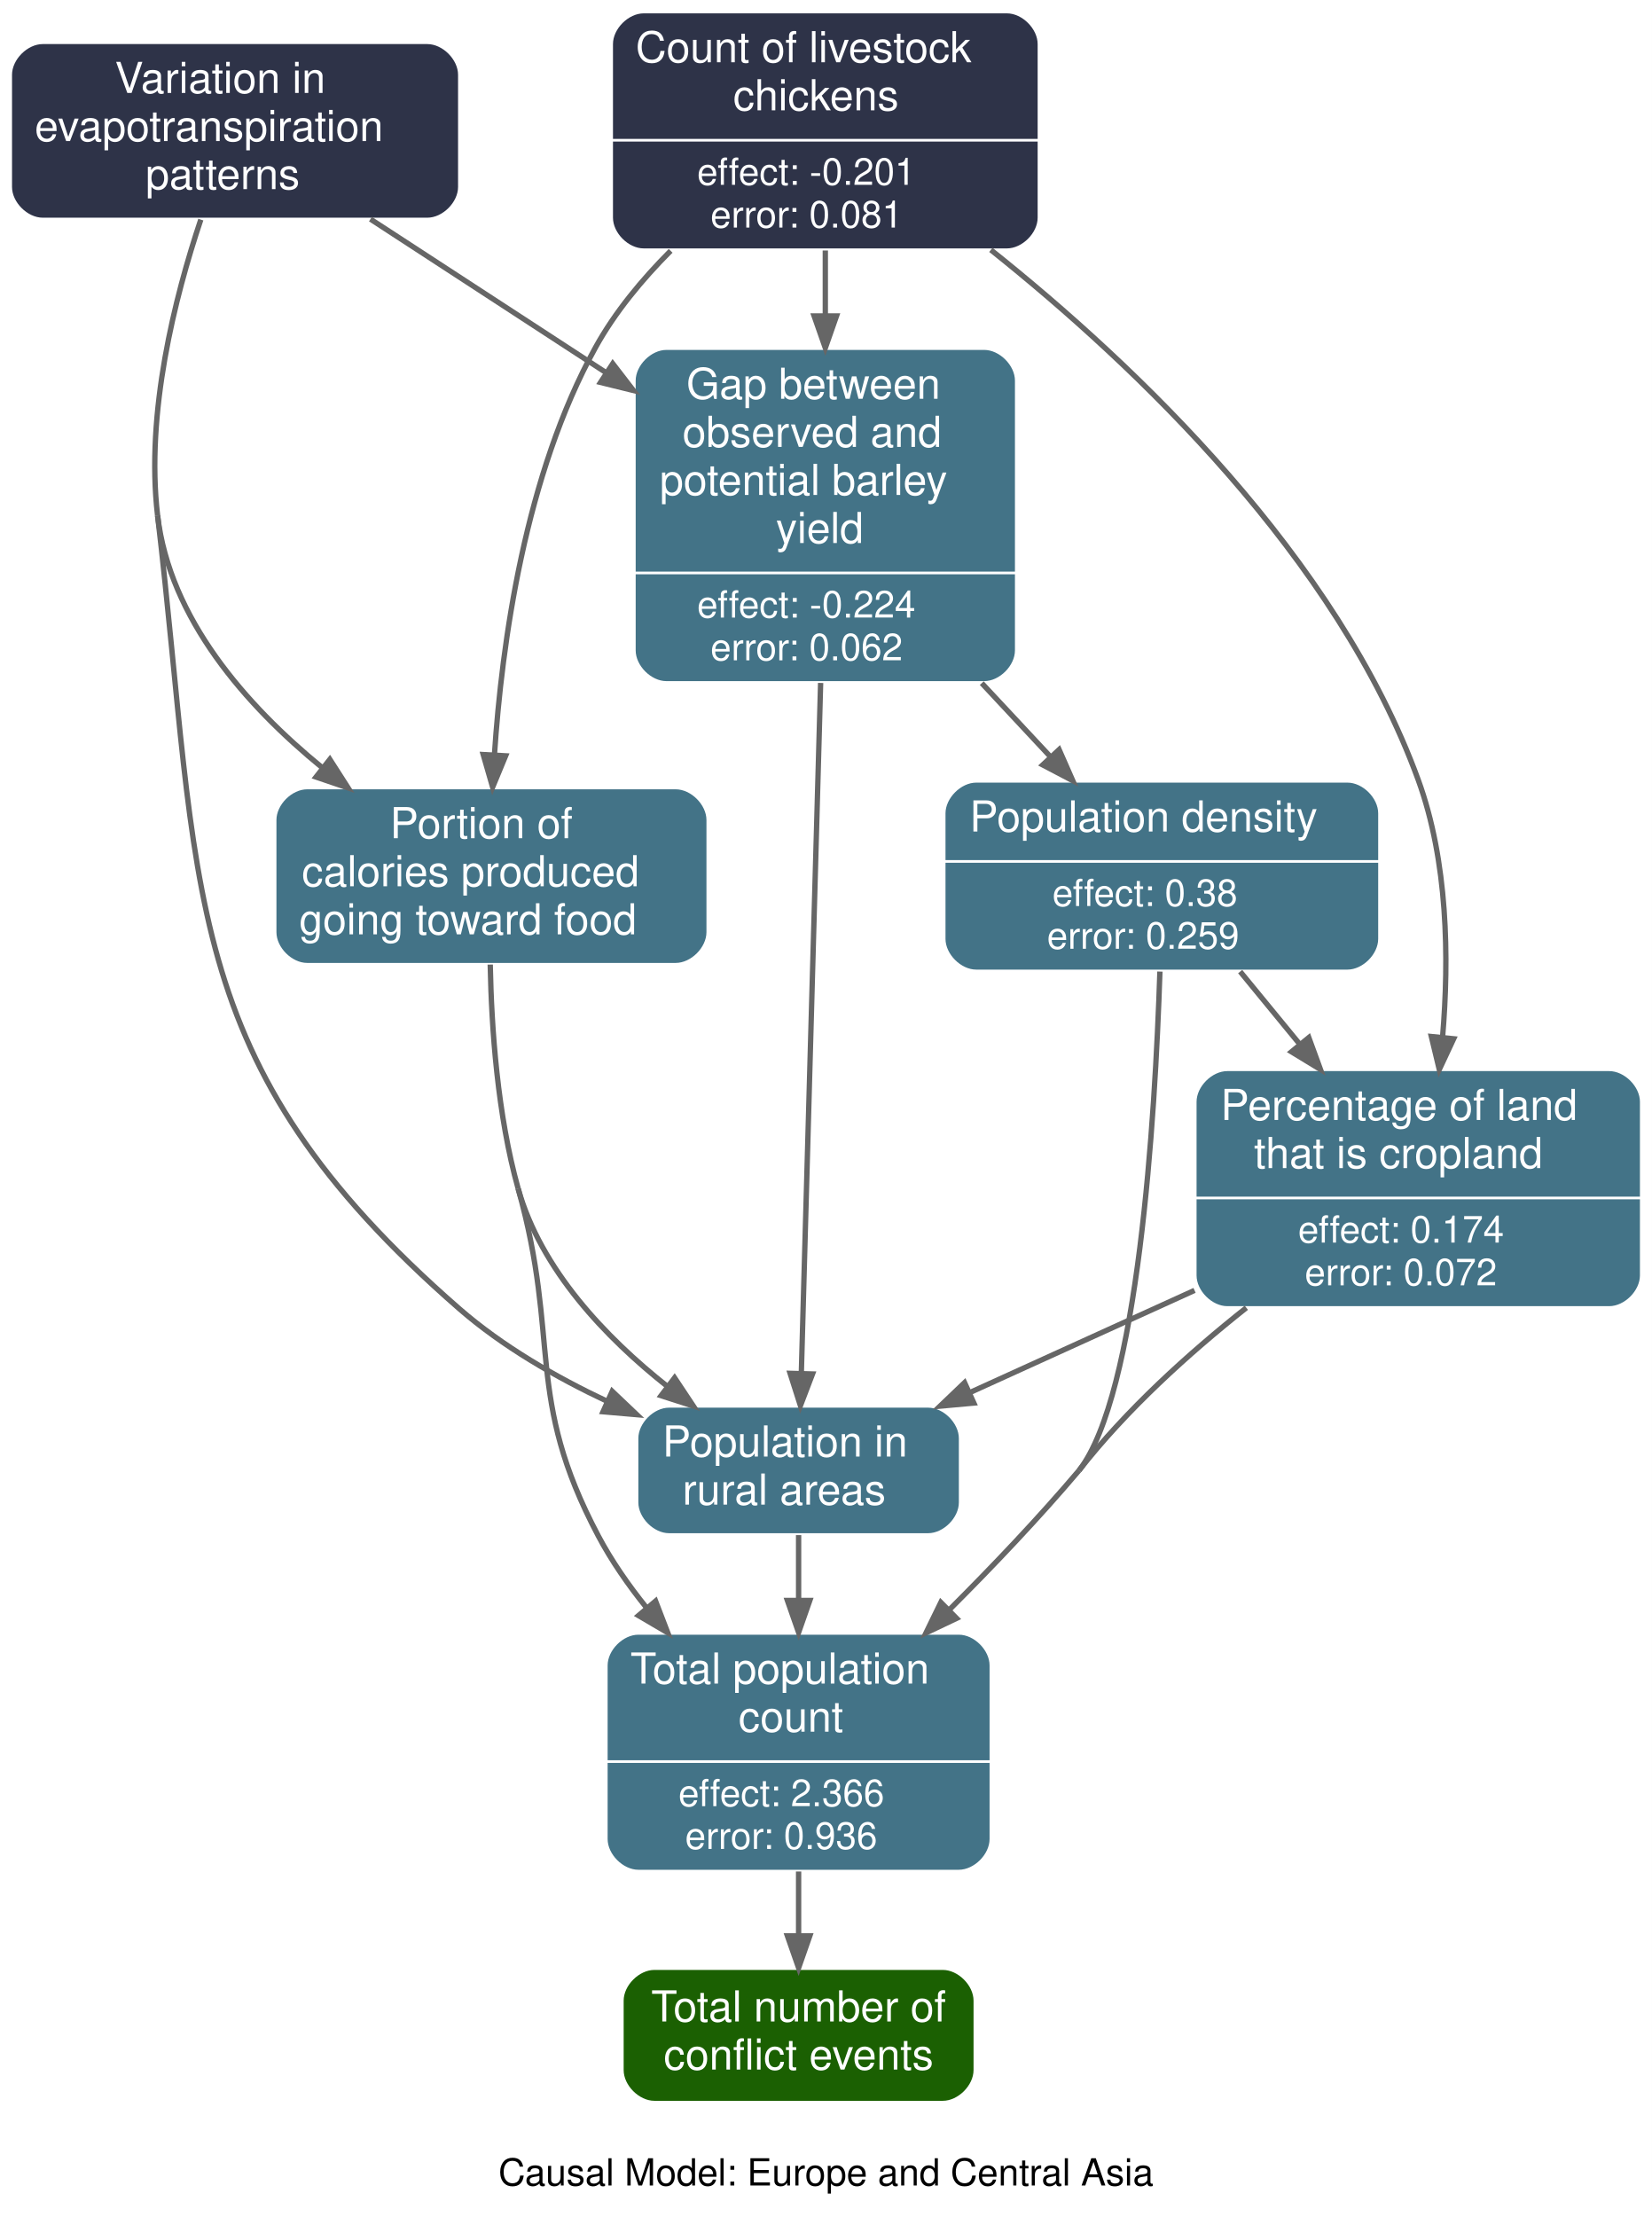
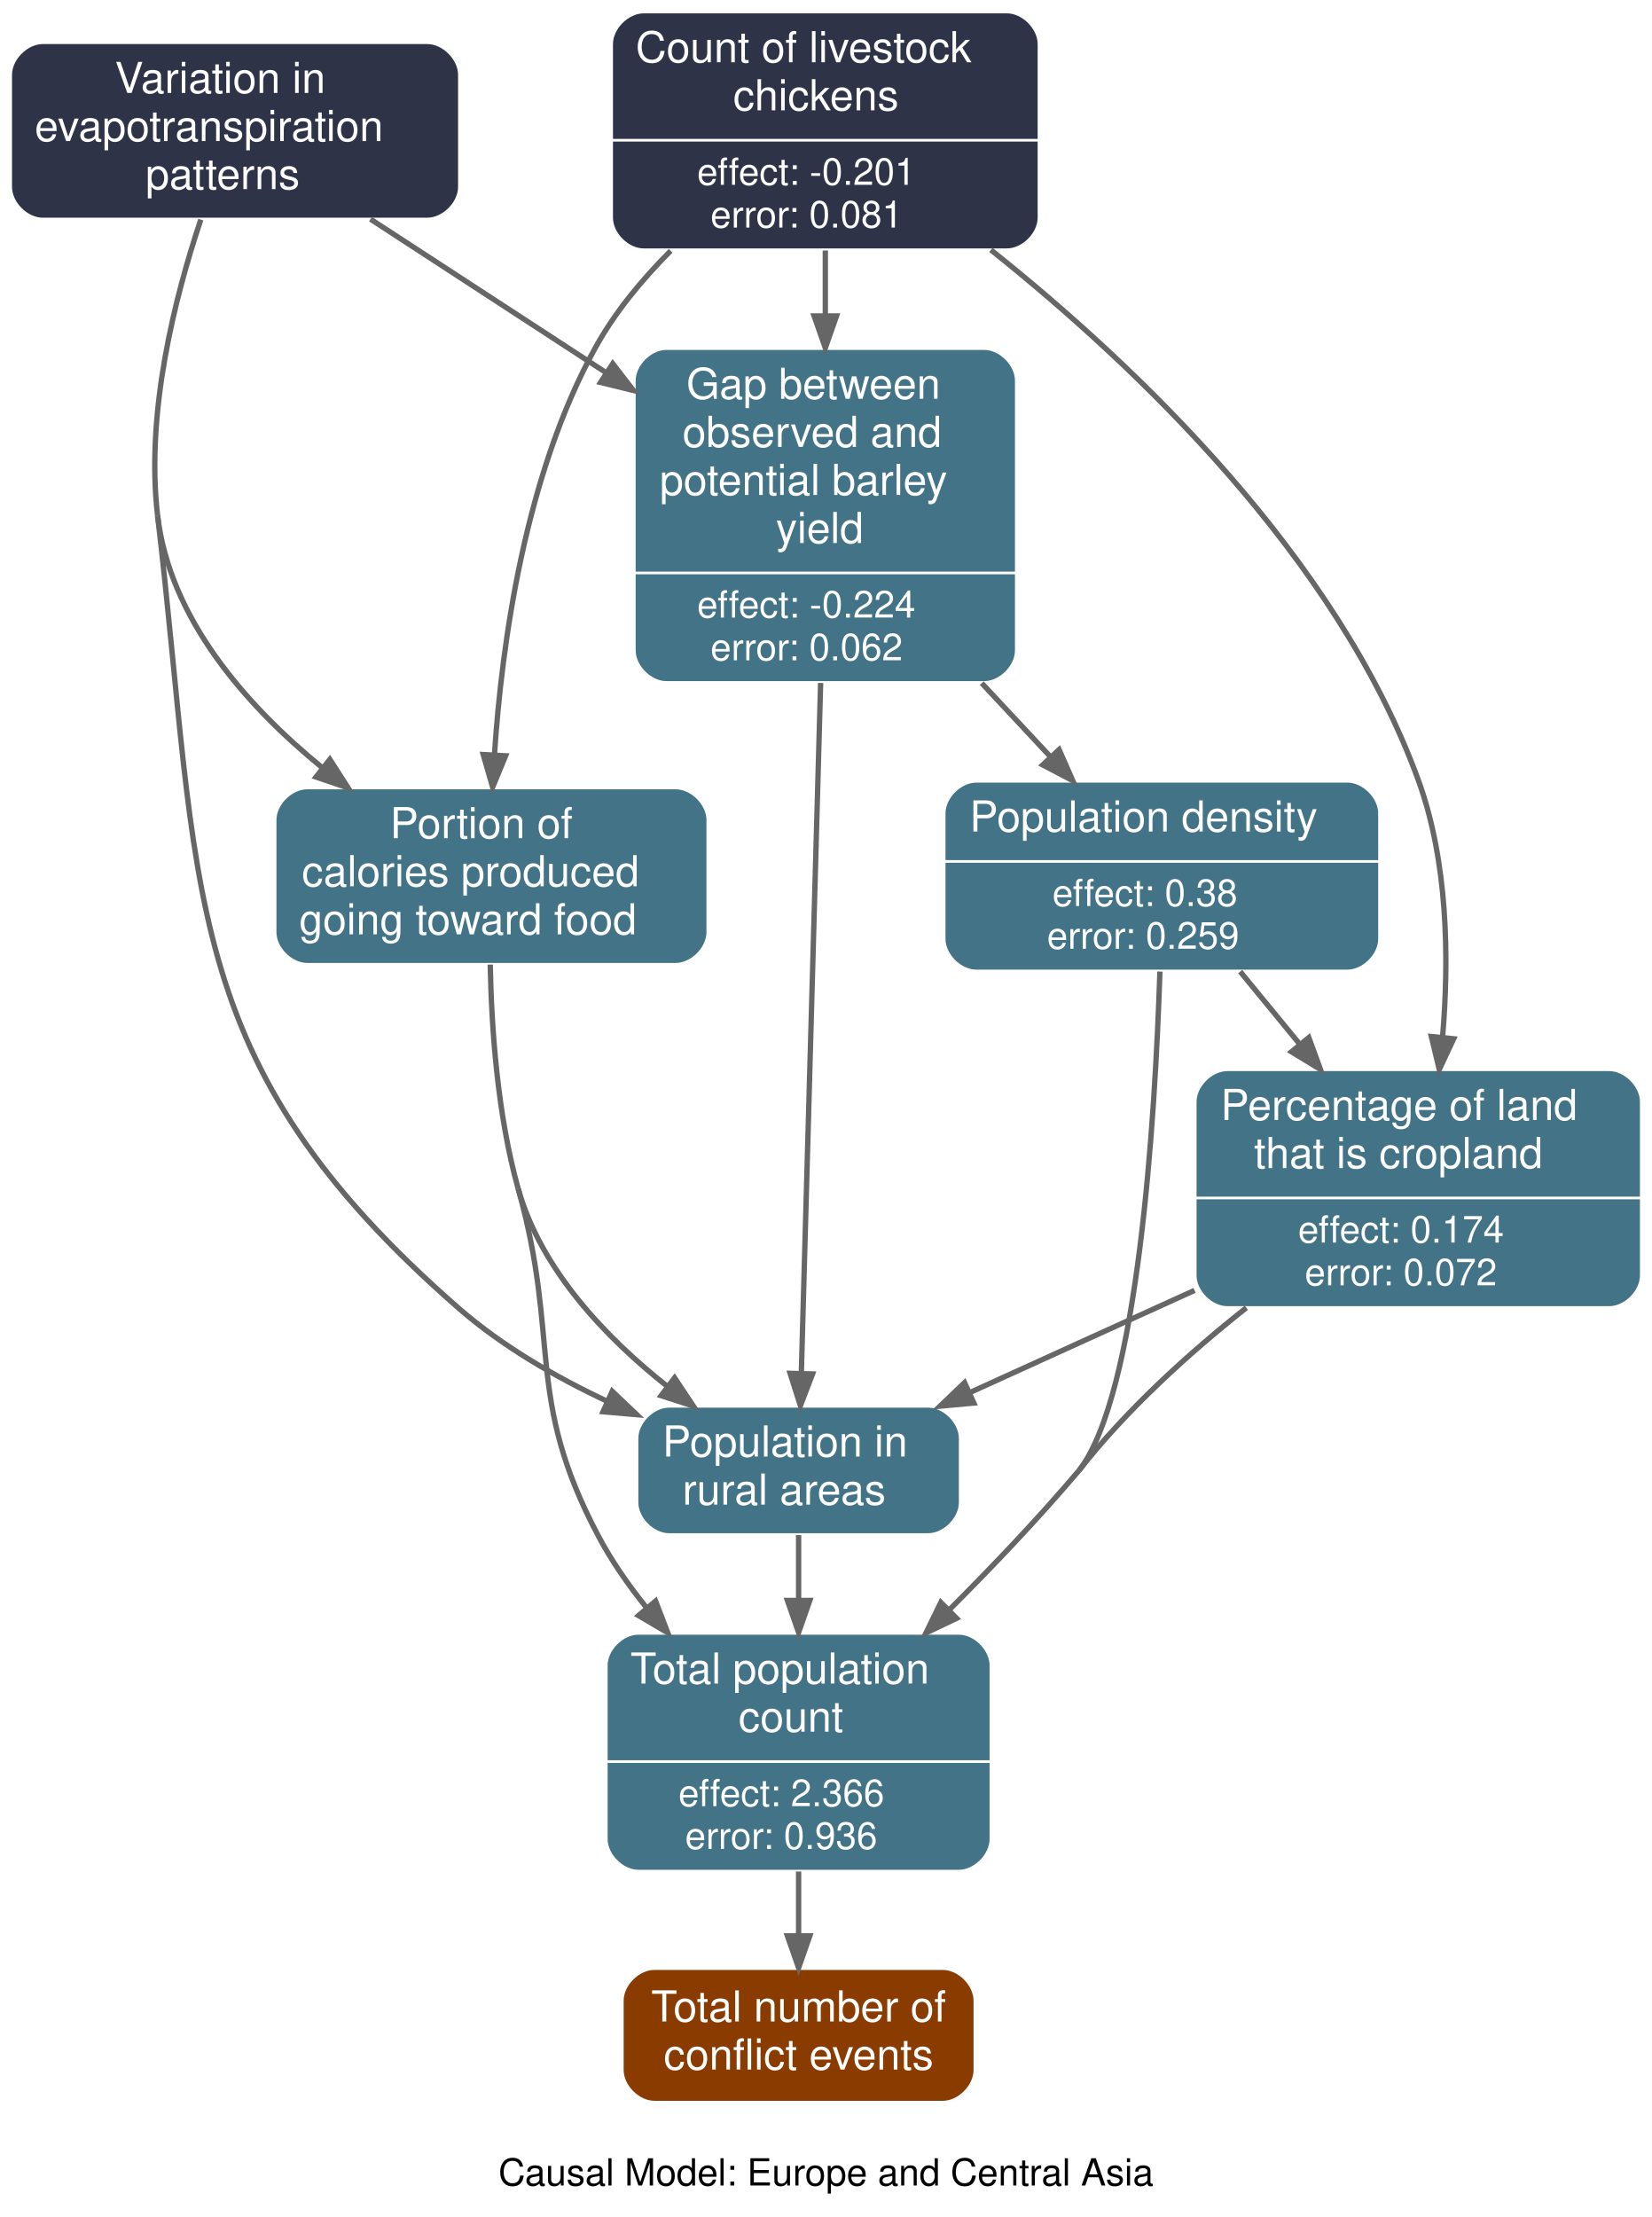
<svg xmlns="http://www.w3.org/2000/svg" width="" height="" viewBox="0.00 0.00 618.50 830.00" preserveAspectRatio="xMinYMin">
  <g id="graph0" class="graph" transform="scale(1 1) rotate(0) translate(4 826)">
    <polygon fill="#ffffff" stroke="transparent" points="-4,4 -4,-826 614.5,-826 614.5,4 -4,4" />
    <text text-anchor="middle" x="305.25" y="-7.8" font-family="Helvetica, Arial, sans-serif" font-size="14.00" fill="#000000">Causal Model: Europe and Central Asia</text>
    <g id="node1" class="node rankA">
      <path fill="none" stroke="#000000" d="M12,-744C12,-744 156,-744 156,-744 162,-744 168,-750 168,-756 168,-756 168,-798 168,-798 168,-804 162,-810 156,-810 156,-810 12,-810 12,-810 6,-810 0,-804 0,-798 0,-798 0,-756 0,-756 0,-750 6,-744 12,-744" />
      <text text-anchor="start" x="39" y="-791.2" font-family="Helvetica, Arial, sans-serif" font-size="16.00" fill="#000000">Variation in</text>
      <text text-anchor="start" x="9" y="-773.2" font-family="Helvetica, Arial, sans-serif" font-size="16.00" fill="#000000">evapotranspiration</text>
      <text text-anchor="start" x="50.5" y="-755.2" font-family="Helvetica, Arial, sans-serif" font-size="16.00" fill="#000000">patterns</text>
    </g>
    <g id="node3" class="node rankB">
      <path fill="none" stroke="#000000" d="M245.5,-570.5C245.5,-570.5 364.5,-570.5 364.5,-570.5 370.5,-570.5 376.5,-576.5 376.5,-582.5 376.5,-582.5 376.5,-683.5 376.5,-683.5 376.5,-689.5 370.5,-695.5 364.5,-695.5 364.5,-695.5 245.5,-695.5 245.5,-695.5 239.5,-695.5 233.5,-689.5 233.5,-683.5 233.5,-683.5 233.5,-582.5 233.5,-582.5 233.5,-576.5 239.5,-570.5 245.5,-570.5" />
      <text text-anchor="start" x="253" y="-676.7" font-family="Helvetica, Arial, sans-serif" font-size="16.00" fill="#000000">Gap between</text>
      <text text-anchor="start" x="251.5" y="-658.7" font-family="Helvetica, Arial, sans-serif" font-size="16.00" fill="#000000">observed and</text>
      <text text-anchor="start" x="243" y="-640.7" font-family="Helvetica, Arial, sans-serif" font-size="16.00" fill="#000000">potential barley</text>
      <text text-anchor="start" x="286.5" y="-622.7" font-family="Helvetica, Arial, sans-serif" font-size="16.00" fill="#000000">yield</text>
      <polyline fill="none" stroke="#000000" points="233.5,-611.5 376.5,-611.5 " />
      <text text-anchor="start" x="257" y="-594.8" font-family="Helvetica, Arial, sans-serif" font-size="14.00" fill="#000000">effect: -0.224</text>
      <text text-anchor="start" x="262" y="-578.8" font-family="Helvetica, Arial, sans-serif" font-size="14.00" fill="#000000">error: 0.062</text>
    </g>
    <g id="edge1" class="edge">
      <path fill="none" stroke="#666666" stroke-width="2" d="M134.702,-743.963C160.807,-726.954 193.283,-705.793 222.854,-686.525" />
      <polygon fill="#666666" stroke="#666666" stroke-width="2" points="225.416,-689.869 233.177,-679.798 220.83,-682.831 225.416,-689.869" />
    </g>
    <g id="node4" class="node rankB">
      <path fill="none" stroke="#000000" d="M246.5,-251.5C246.5,-251.5 343.5,-251.5 343.5,-251.5 349.5,-251.5 355.5,-257.5 355.5,-263.5 355.5,-263.5 355.5,-287.5 355.5,-287.5 355.5,-293.5 349.5,-299.5 343.5,-299.5 343.5,-299.5 246.5,-299.5 246.5,-299.5 240.5,-299.5 234.5,-293.5 234.5,-287.5 234.5,-287.5 234.5,-263.5 234.5,-263.5 234.5,-257.5 240.5,-251.5 246.5,-251.5" />
      <text text-anchor="start" x="244" y="-280.7" font-family="Helvetica, Arial, sans-serif" font-size="16.00" fill="#000000">Population in</text>
      <text text-anchor="start" x="251.5" y="-262.7" font-family="Helvetica, Arial, sans-serif" font-size="16.00" fill="#000000">rural areas</text>
    </g>
    <g id="edge2" class="edge">
      <path fill="none" stroke="#666666" stroke-width="2" d="M71.186,-743.786C61.461,-714.757 50.474,-671.369 55,-633" />
      <path fill="none" stroke="#666666" stroke-width="2" d="M55,-633C71.546,-492.741 61.491,-428.747 168,-336 184.165,-321.924 204.172,-310.389 223.488,-301.307" />
      <polygon fill="#666666" stroke="#666666" stroke-width="2" points="225.215,-305.135 234.431,-296.378 221.765,-297.476 225.215,-305.135" />
    </g>
    <g id="node8" class="node rankB">
      <path fill="none" stroke="#000000" d="M111,-465C111,-465 249,-465 249,-465 255,-465 261,-471 261,-477 261,-477 261,-519 261,-519 261,-525 255,-531 249,-531 249,-531 111,-531 111,-531 105,-531 99,-525 99,-519 99,-519 99,-477 99,-477 99,-471 105,-465 111,-465" />
      <text text-anchor="start" x="142" y="-512.2" font-family="Helvetica, Arial, sans-serif" font-size="16.00" fill="#000000">Portion of</text>
      <text text-anchor="start" x="109" y="-494.2" font-family="Helvetica, Arial, sans-serif" font-size="16.00" fill="#000000">calories produced</text>
      <text text-anchor="start" x="108" y="-476.2" font-family="Helvetica, Arial, sans-serif" font-size="16.00" fill="#000000">going toward food</text>
    </g>
    <g id="edge3" class="edge">
      <path fill="none" stroke="#666666" stroke-width="2" d="M55,-633C59.556,-594.383 88.046,-561.965 116.677,-538.583" />
      <polygon fill="#666666" stroke="#666666" stroke-width="2" points="119.498,-541.709 126.357,-531.004 114.319,-535.095 119.498,-541.709" />
    </g>
    <g id="node2" class="node rankA">
      <path fill="none" stroke="#000000" d="M237,-732.5C237,-732.5 373,-732.5 373,-732.5 379,-732.5 385,-738.5 385,-744.5 385,-744.5 385,-809.5 385,-809.5 385,-815.5 379,-821.5 373,-821.5 373,-821.5 237,-821.5 237,-821.5 231,-821.5 225,-815.5 225,-809.5 225,-809.5 225,-744.5 225,-744.5 225,-738.5 231,-732.5 237,-732.5" />
      <text text-anchor="start" x="234" y="-802.7" font-family="Helvetica, Arial, sans-serif" font-size="16.00" fill="#000000">Count of livestock</text>
      <text text-anchor="start" x="270.5" y="-784.7" font-family="Helvetica, Arial, sans-serif" font-size="16.00" fill="#000000">chickens</text>
      <polyline fill="none" stroke="#000000" points="225,-773.5 385,-773.5 " />
      <text text-anchor="start" x="257" y="-756.8" font-family="Helvetica, Arial, sans-serif" font-size="14.00" fill="#000000">effect: -0.201</text>
      <text text-anchor="start" x="262" y="-740.8" font-family="Helvetica, Arial, sans-serif" font-size="14.00" fill="#000000">error: 0.081</text>
    </g>
    <g id="edge4" class="edge">
      <path fill="none" stroke="#666666" stroke-width="2" d="M305,-732.227C305,-724.461 305,-716.199 305,-707.886" />
      <polygon fill="#666666" stroke="#666666" stroke-width="2" points="309.2,-707.722 305,-695.722 300.8,-707.722 309.2,-707.722" />
    </g>
    <g id="node5" class="node rankB">
      <path fill="none" stroke="#000000" d="M455.5,-336.5C455.5,-336.5 598.5,-336.5 598.5,-336.5 604.5,-336.5 610.5,-342.5 610.5,-348.5 610.5,-348.5 610.5,-413.5 610.5,-413.5 610.5,-419.5 604.5,-425.5 598.5,-425.5 598.5,-425.5 455.5,-425.5 455.5,-425.5 449.5,-425.5 443.5,-419.5 443.5,-413.5 443.5,-413.5 443.5,-348.5 443.5,-348.5 443.5,-342.5 449.5,-336.5 455.5,-336.5" />
      <text text-anchor="start" x="453" y="-406.7" font-family="Helvetica, Arial, sans-serif" font-size="16.00" fill="#000000">Percentage of land</text>
      <text text-anchor="start" x="465.5" y="-388.7" font-family="Helvetica, Arial, sans-serif" font-size="16.00" fill="#000000">that is cropland</text>
      <polyline fill="none" stroke="#000000" points="443.5,-377.5 610.5,-377.5 " />
      <text text-anchor="start" x="482" y="-360.8" font-family="Helvetica, Arial, sans-serif" font-size="14.00" fill="#000000">effect: 0.174</text>
      <text text-anchor="start" x="484.5" y="-344.8" font-family="Helvetica, Arial, sans-serif" font-size="14.00" fill="#000000">error: 0.072</text>
    </g>
    <g id="edge5" class="edge">
      <path fill="none" stroke="#666666" stroke-width="2" d="M366.986,-732.447C421.464,-688.983 496.648,-617.36 527,-534 538.093,-503.534 538.607,-467.337 536.109,-437.8" />
      <polygon fill="#666666" stroke="#666666" stroke-width="2" points="540.26,-437.103 534.876,-425.586 531.903,-437.947 540.26,-437.103" />
    </g>
    <g id="edge6" class="edge">
      <path fill="none" stroke="#666666" stroke-width="2" d="M247.094,-732.092C236.348,-721.322 226.243,-709.104 219,-696 192.603,-648.239 183.89,-585.3 181.114,-543.333" />
      <polygon fill="#666666" stroke="#666666" stroke-width="2" points="185.304,-543.035 180.442,-531.287 176.917,-543.503 185.304,-543.035" />
    </g>
    <g id="edge7" class="edge">
      <path fill="none" stroke="#666666" stroke-width="2" d="M303.247,-570.319C301.154,-495.507 297.725,-372.906 296.023,-312.086" />
      <polygon fill="#666666" stroke="#666666" stroke-width="2" points="300.212,-311.617 295.678,-299.739 291.815,-311.852 300.212,-311.617" />
    </g>
    <g id="node7" class="node rankB">
      <path fill="none" stroke="#000000" d="M361.5,-462.5C361.5,-462.5 500.5,-462.5 500.5,-462.5 506.5,-462.5 512.5,-468.5 512.5,-474.5 512.5,-474.5 512.5,-521.5 512.5,-521.5 512.5,-527.5 506.5,-533.5 500.5,-533.5 500.5,-533.5 361.5,-533.5 361.5,-533.5 355.5,-533.5 349.5,-527.5 349.5,-521.5 349.5,-521.5 349.5,-474.5 349.5,-474.5 349.5,-468.5 355.5,-462.5 361.5,-462.5" />
      <text text-anchor="start" x="359" y="-514.7" font-family="Helvetica, Arial, sans-serif" font-size="16.00" fill="#000000">Population density</text>
      <polyline fill="none" stroke="#000000" points="349.5,-503.5 512.5,-503.5 " />
      <text text-anchor="start" x="390" y="-486.8" font-family="Helvetica, Arial, sans-serif" font-size="14.00" fill="#000000">effect: 0.38</text>
      <text text-anchor="start" x="388" y="-470.8" font-family="Helvetica, Arial, sans-serif" font-size="14.00" fill="#000000">error: 0.259</text>
    </g>
    <g id="edge8" class="edge">
      <path fill="none" stroke="#666666" stroke-width="2" d="M363.574,-570.243C372.255,-560.942 381.048,-551.52 389.291,-542.689" />
      <polygon fill="#666666" stroke="#666666" stroke-width="2" points="392.535,-545.367 397.653,-533.729 386.394,-539.636 392.535,-545.367" />
    </g>
    <g id="node6" class="node rankB">
      <path fill="none" stroke="#000000" d="M235,-125.5C235,-125.5 355,-125.5 355,-125.5 361,-125.5 367,-131.5 367,-137.5 367,-137.5 367,-202.5 367,-202.5 367,-208.5 361,-214.5 355,-214.5 355,-214.5 235,-214.5 235,-214.5 229,-214.5 223,-208.5 223,-202.5 223,-202.5 223,-137.5 223,-137.5 223,-131.5 229,-125.5 235,-125.5" />
      <text text-anchor="start" x="232" y="-195.7" font-family="Helvetica, Arial, sans-serif" font-size="16.00" fill="#000000">Total population</text>
      <text text-anchor="start" x="272.5" y="-177.7" font-family="Helvetica, Arial, sans-serif" font-size="16.00" fill="#000000">count</text>
      <polyline fill="none" stroke="#000000" points="223,-166.5 367,-166.5 " />
      <text text-anchor="start" x="250" y="-149.8" font-family="Helvetica, Arial, sans-serif" font-size="14.00" fill="#000000">effect: 2.366</text>
      <text text-anchor="start" x="252.5" y="-133.8" font-family="Helvetica, Arial, sans-serif" font-size="14.00" fill="#000000">error: 0.936</text>
    </g>
    <g id="edge9" class="edge">
      <path fill="none" stroke="#666666" stroke-width="2" d="M295,-251.296C295,-243.936 295,-235.515 295,-226.946" />
      <polygon fill="#666666" stroke="#666666" stroke-width="2" points="299.2,-226.826 295,-214.826 290.8,-226.826 299.2,-226.826" />
    </g>
    <g id="edge10" class="edge">
      <path fill="none" stroke="#666666" stroke-width="2" d="M443.243,-342.912C415.543,-330.316 385.178,-316.508 359.183,-304.687" />
      <polygon fill="#666666" stroke="#666666" stroke-width="2" points="360.615,-300.724 347.953,-299.58 357.138,-308.371 360.615,-300.724" />
    </g>
    <g id="edge11" class="edge">
      <path fill="none" stroke="#666666" stroke-width="2" d="M462.635,-336.396C440.864,-319.144 417.629,-298.102 400,-275.5" />
    </g>
    <g id="node9" class="node rankC">
      <path fill="none" stroke="#000000" d="M349,-89C349,-89 241,-89 241,-89 235,-89 229,-83 229,-77 229,-77 229,-51 229,-51 229,-45 235,-39 241,-39 241,-39 349,-39 349,-39 355,-39 361,-45 361,-51 361,-51 361,-77 361,-77 361,-83 355,-89 349,-89" />
      <text text-anchor="middle" x="295" y="-69.2" font-family="Helvetica, Arial, sans-serif" font-size="16.00" fill="#000000">Total number of</text>
      <text text-anchor="middle" x="295" y="-51.2" font-family="Helvetica, Arial, sans-serif" font-size="16.00" fill="#000000">conflict events</text>
    </g>
    <g id="edge12" class="edge">
      <path fill="none" stroke="#666666" stroke-width="2" d="M295,-125.354C295,-117.356 295,-109.097 295,-101.332" />
      <polygon fill="#666666" stroke="#666666" stroke-width="2" points="299.2,-101.256 295,-89.256 290.8,-101.256 299.2,-101.256" />
    </g>
    <g id="edge13" class="edge">
      <path fill="none" stroke="#666666" stroke-width="2" d="M460.325,-462.26C467.364,-453.682 475.038,-444.329 482.592,-435.122" />
      <polygon fill="#666666" stroke="#666666" stroke-width="2" points="486.025,-437.56 490.39,-425.619 479.531,-432.231 486.025,-437.56" />
    </g>
    <g id="edge14" class="edge">
      <path fill="none" stroke="#666666" stroke-width="2" d="M430.275,-462.265C428.462,-406.916 422.128,-303.87 400,-275.5" />
      <path fill="none" stroke="#666666" stroke-width="2" d="M400,-275.5C385.074,-257.854 367.762,-239.661 351.552,-223.457" />
      <polygon fill="#666666" stroke="#666666" stroke-width="2" points="354.164,-220.133 342.682,-214.675 348.255,-226.103 354.164,-220.133" />
    </g>
    <g id="edge15" class="edge">
      <path fill="none" stroke="#666666" stroke-width="2" d="M190,-381C198.52,-350.63 222.786,-325.236 245.846,-306.978" />
      <polygon fill="#666666" stroke="#666666" stroke-width="2" points="248.569,-310.185 255.606,-299.596 243.501,-303.485 248.569,-310.185" />
    </g>
    <g id="edge16" class="edge">
      <path fill="none" stroke="#666666" stroke-width="2" d="M179.545,-464.883C180.007,-441.127 182.263,-408.578 190,-381" />
      <path fill="none" stroke="#666666" stroke-width="2" d="M190,-381C206.017,-323.908 192.257,-303.406 220,-251 224.951,-241.647 231.256,-232.56 238.1,-224.06" />
      <polygon fill="#666666" stroke="#666666" stroke-width="2" points="241.455,-226.598 246.013,-214.73 235.048,-221.165 241.455,-226.598" />
    </g>
  </g>
  <style>.node path {
  stroke: #fff;
}
.node text {
  fill: #fff;
}
.node polyline {
  stroke: #fff;
}
.rankA path {
  fill: #2e3348;
}
.rankB path {
  fill: #437387;
}
.rankC path {
-   fill: #1b6002;
+   fill: #8a3c00;
}
</style>
</svg>
